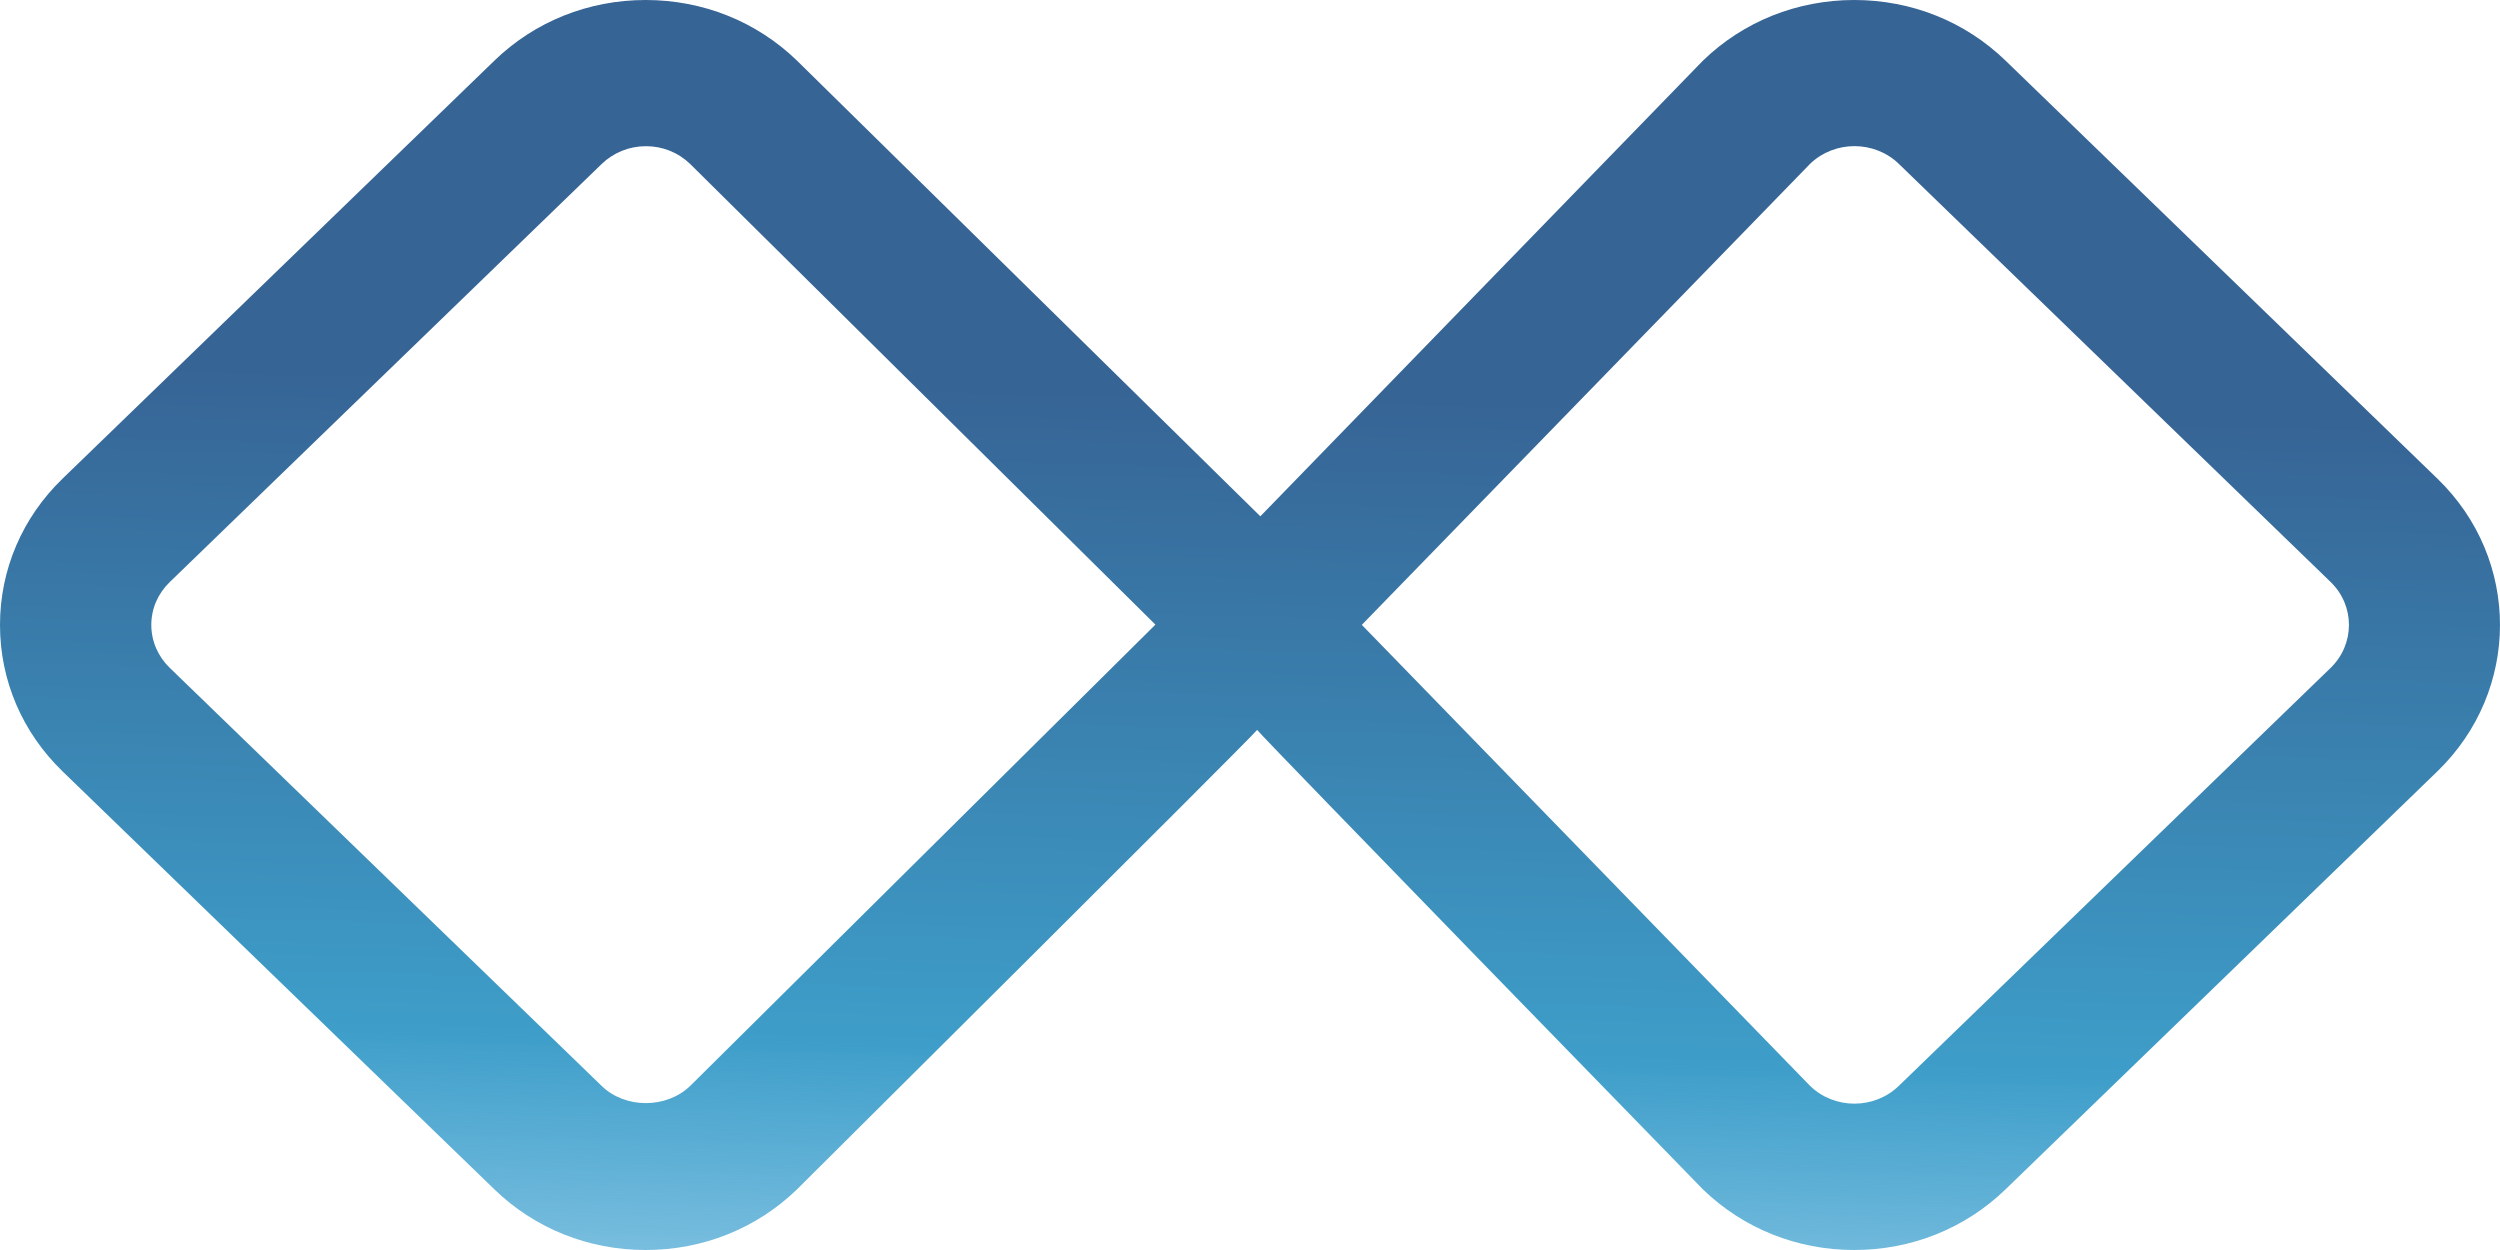
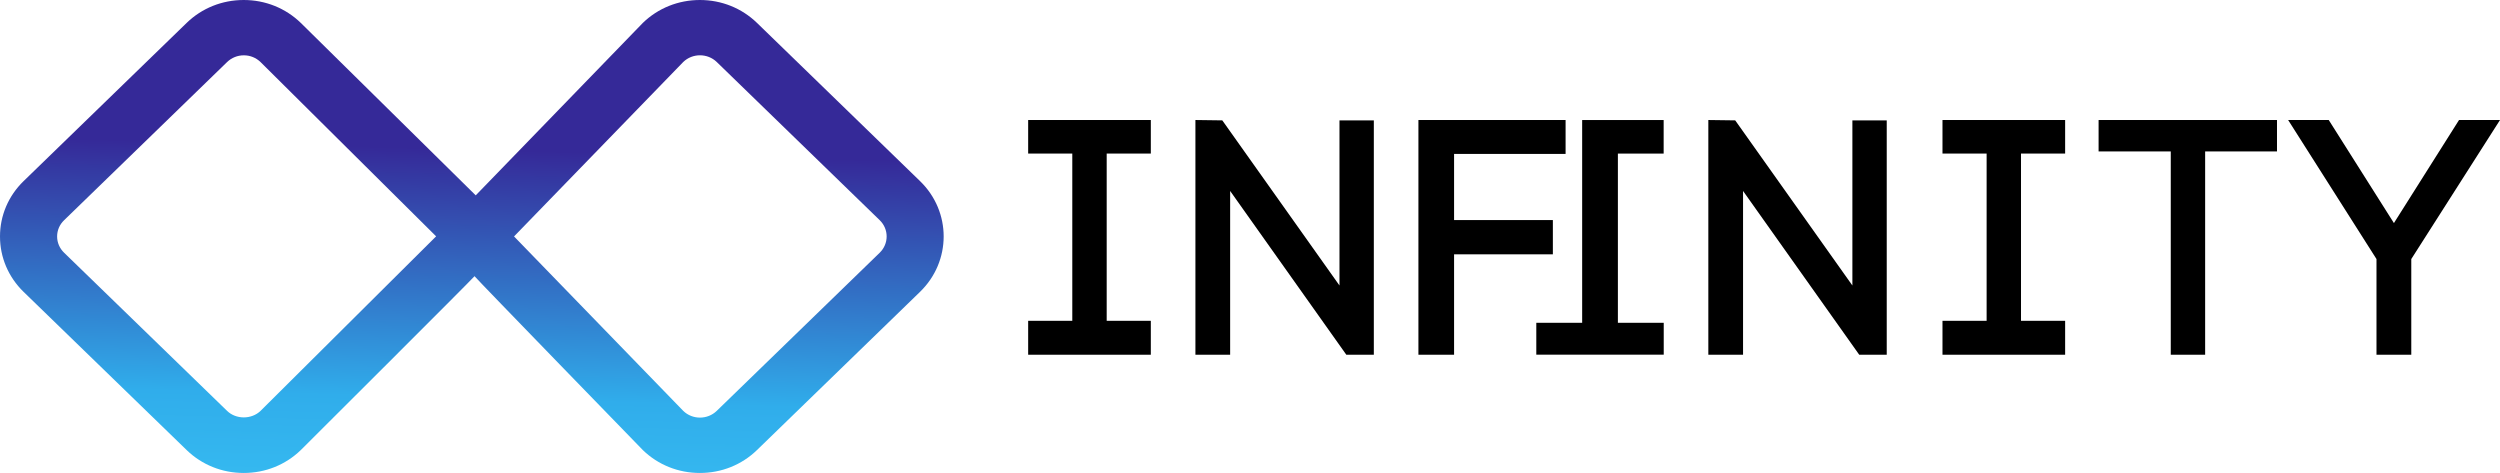
- <svg xmlns="http://www.w3.org/2000/svg" width="88" height="44" viewBox="0 0 88 44" fill="none">
-   <path d="M85.794 16.846L70.594 2.133C69.171 0.755 67.279 0 65.27 0C63.26 0 61.368 0.755 59.945 2.133L44.364 18.174L28.053 2.133C26.63 0.755 24.738 0 22.728 0C20.718 0 18.827 0.755 17.404 2.133L2.204 16.846C0.78 18.224 0 20.055 0 22C0 23.945 0.78 25.776 2.204 27.154L17.404 41.867C18.827 43.245 20.718 44 22.728 44C24.738 44 26.63 43.245 28.053 41.867C28.053 41.867 44.026 25.989 44.251 25.693C44.476 25.989 59.944 41.867 59.944 41.867C61.367 43.245 63.258 44 65.268 44C67.278 44 69.169 43.245 70.593 41.867L85.793 27.154C88.735 24.307 88.735 19.686 85.794 16.846ZM40.671 21.987L24.297 38.222C23.461 39.032 22.006 39.032 21.176 38.222L5.976 23.509C5.558 23.104 5.326 22.566 5.326 21.998C5.326 21.424 5.558 20.893 5.976 20.488L21.176 5.775C21.595 5.37 22.15 5.146 22.737 5.146C23.33 5.146 23.879 5.37 24.297 5.775L40.671 21.987ZM82.037 23.511L66.837 38.224C65.976 39.057 64.572 39.057 63.716 38.224L47.936 21.995L63.716 5.766C64.147 5.35 64.714 5.144 65.277 5.144C65.839 5.144 66.407 5.35 66.837 5.766L82.037 20.485C82.898 21.316 82.898 22.676 82.037 23.511Z" fill="url(#paint0_linear)" />
+ <svg xmlns="http://www.w3.org/2000/svg" width="222" height="42" viewBox="0 0 222 42" fill="none">
+   <path d="M98.274 13.636V28.488H102.193V31.5H91.301V28.488H95.22V13.636H91.301V10.657H102.193V13.636H98.274Z" fill="black" />
+   <path d="M106.162 10.657L108.541 10.689L118.946 25.352V10.689H121.996V31.5H119.553L109.237 16.956V31.5H106.153V10.659H106.162V10.657Z" fill="black" />
+   <path d="M125.956 31.5V10.657H139.024V13.668H129.122V19.542H137.894V22.584H129.122V31.5H125.956ZM143.668 13.638V28.664H147.739V31.494H136.424V28.664H140.496V10.659H147.732V13.638H143.668Z" fill="black" />
+   <path d="M151.709 10.657L154.087 10.689L164.492 25.352V10.689H167.542V31.5H165.099L154.783 16.956V31.5H151.7V10.659H151.709V10.657Z" fill="black" />
+   <path d="M179.465 13.636V28.488H183.384V31.5H172.493V28.488H176.412V13.636H172.493V10.657H183.384V13.636H179.465Z" fill="black" />
+   <path d="M192.766 13.447H186.355V10.657H202.197V13.447H195.817V31.5H192.764V13.447H192.766Z" fill="black" />
+   <path d="M212.58 19.809L218.362 10.657H222L214.122 23.003V31.5H211.032V23.003L203.187 10.657H206.792L212.58 19.809Z" fill="black" />
+   <path d="M81.697 16.08L67.223 2.036C65.867 0.721 64.066 0 62.153 0C60.239 0 58.438 0.721 57.082 2.036L42.245 17.348L26.713 2.036C25.358 0.721 23.557 0 21.643 0C19.729 0 17.928 0.721 16.573 2.036L2.098 16.08C0.743 17.395 0 19.143 0 21C0 22.857 0.743 24.605 2.098 25.92L16.573 39.964C17.928 41.279 19.729 42 21.643 42C23.557 42 25.358 41.279 26.713 39.964C26.713 39.964 41.924 24.807 42.138 24.525C42.352 24.807 57.081 39.964 57.081 39.964C58.436 41.279 60.237 42 62.151 42C64.065 42 65.866 41.279 67.221 39.964L81.695 25.92C84.498 23.202 84.498 18.791 81.697 16.08ZM38.728 20.987L23.137 36.485C22.34 37.258 20.955 37.258 20.165 36.485L5.691 22.44C5.292 22.054 5.072 21.54 5.072 20.998C5.072 20.45 5.292 19.943 5.691 19.557L20.165 5.512C20.564 5.126 21.093 4.912 21.651 4.912C22.216 4.912 22.738 5.126 23.137 5.512L38.728 20.987ZM78.119 22.442L63.645 36.486C62.825 37.282 61.488 37.282 60.673 36.486L45.647 20.995L60.673 5.504C61.083 5.107 61.623 4.91 62.159 4.91C62.695 4.91 63.235 5.107 63.645 5.504L78.119 19.553C78.939 20.347 78.939 21.645 78.119 22.442Z" fill="url(#paint0_linear)" />
  <defs>
-     <linearGradient id="paint0_linear" x1="42.872" y1="61.531" x2="44.308" y2="7.885" gradientUnits="userSpaceOnUse">
-       <stop stop-color="#38A5DF" stop-opacity="0" />
-       <stop offset="0.456" stop-color="#3E9EC9" />
-       <stop offset="0.888" stop-color="#366495" />
+     <linearGradient id="paint0_linear" x1="40.825" y1="58.734" x2="42.199" y2="7.527" gradientUnits="userSpaceOnUse">
+       <stop stop-color="#40D2FA" />
+       <stop offset="0.456" stop-color="#30ADEB" />
+       <stop offset="0.888" stop-color="#352998" />
    </linearGradient>
  </defs>
</svg>
